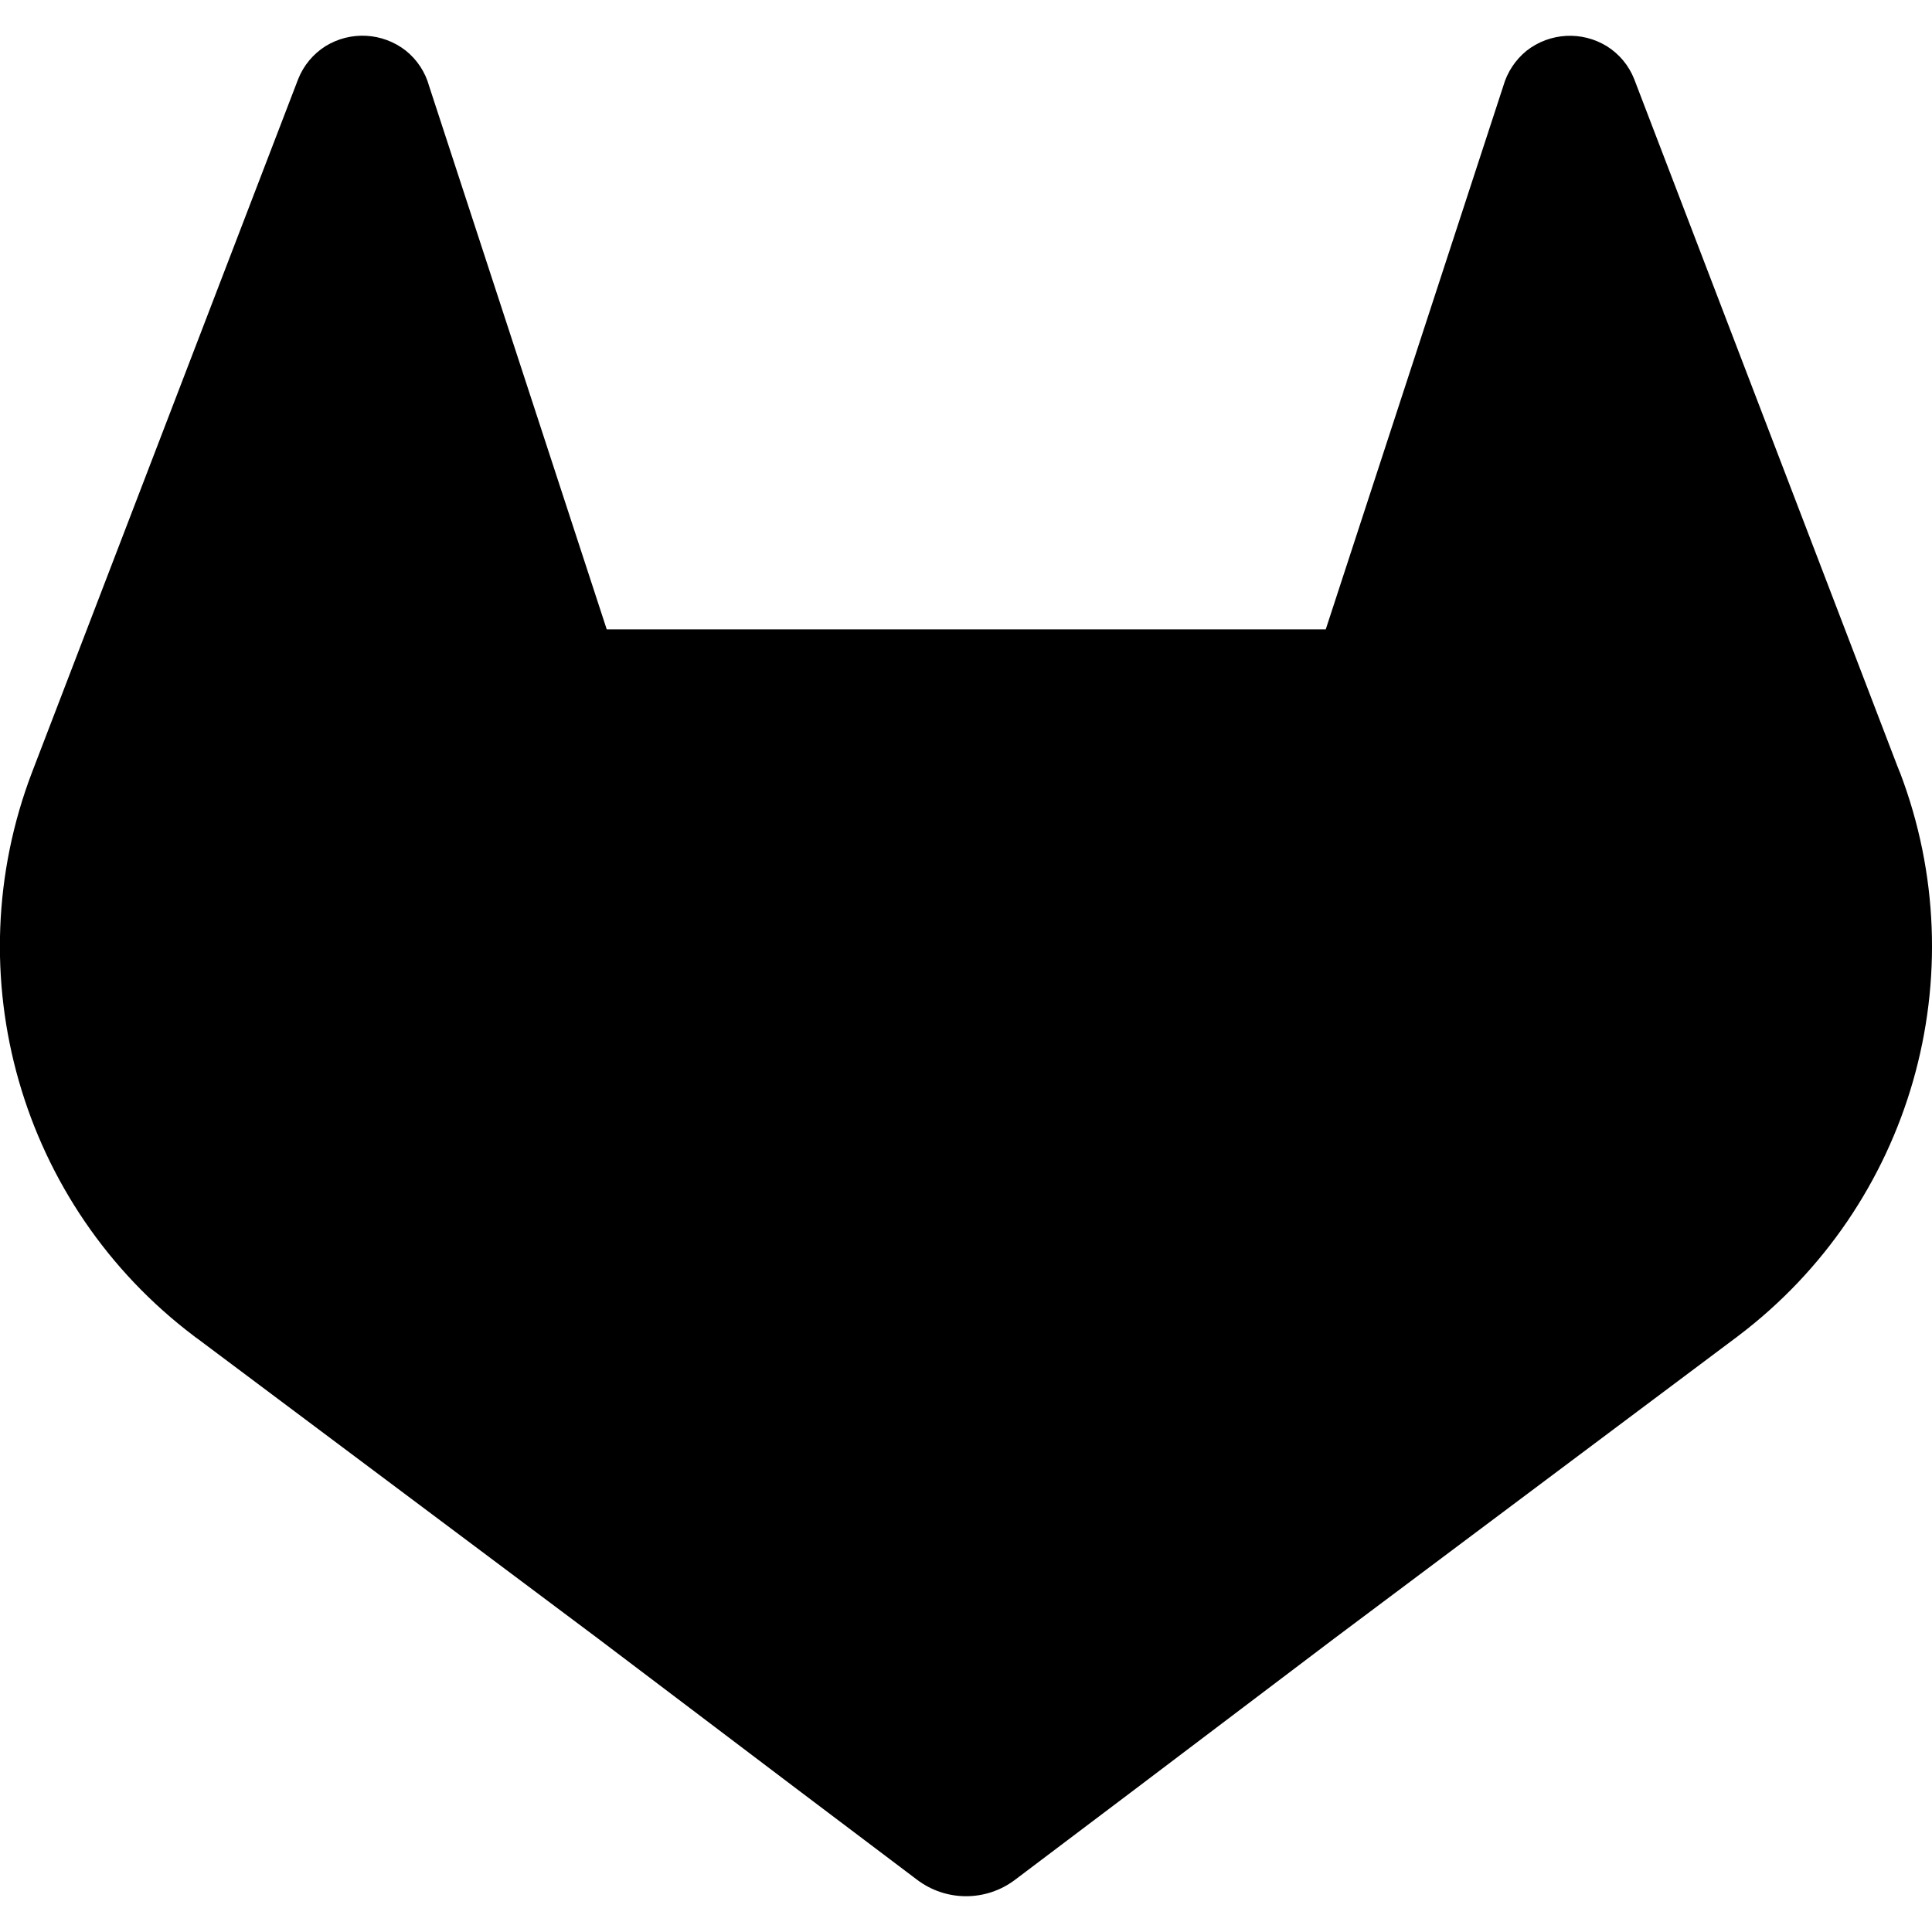
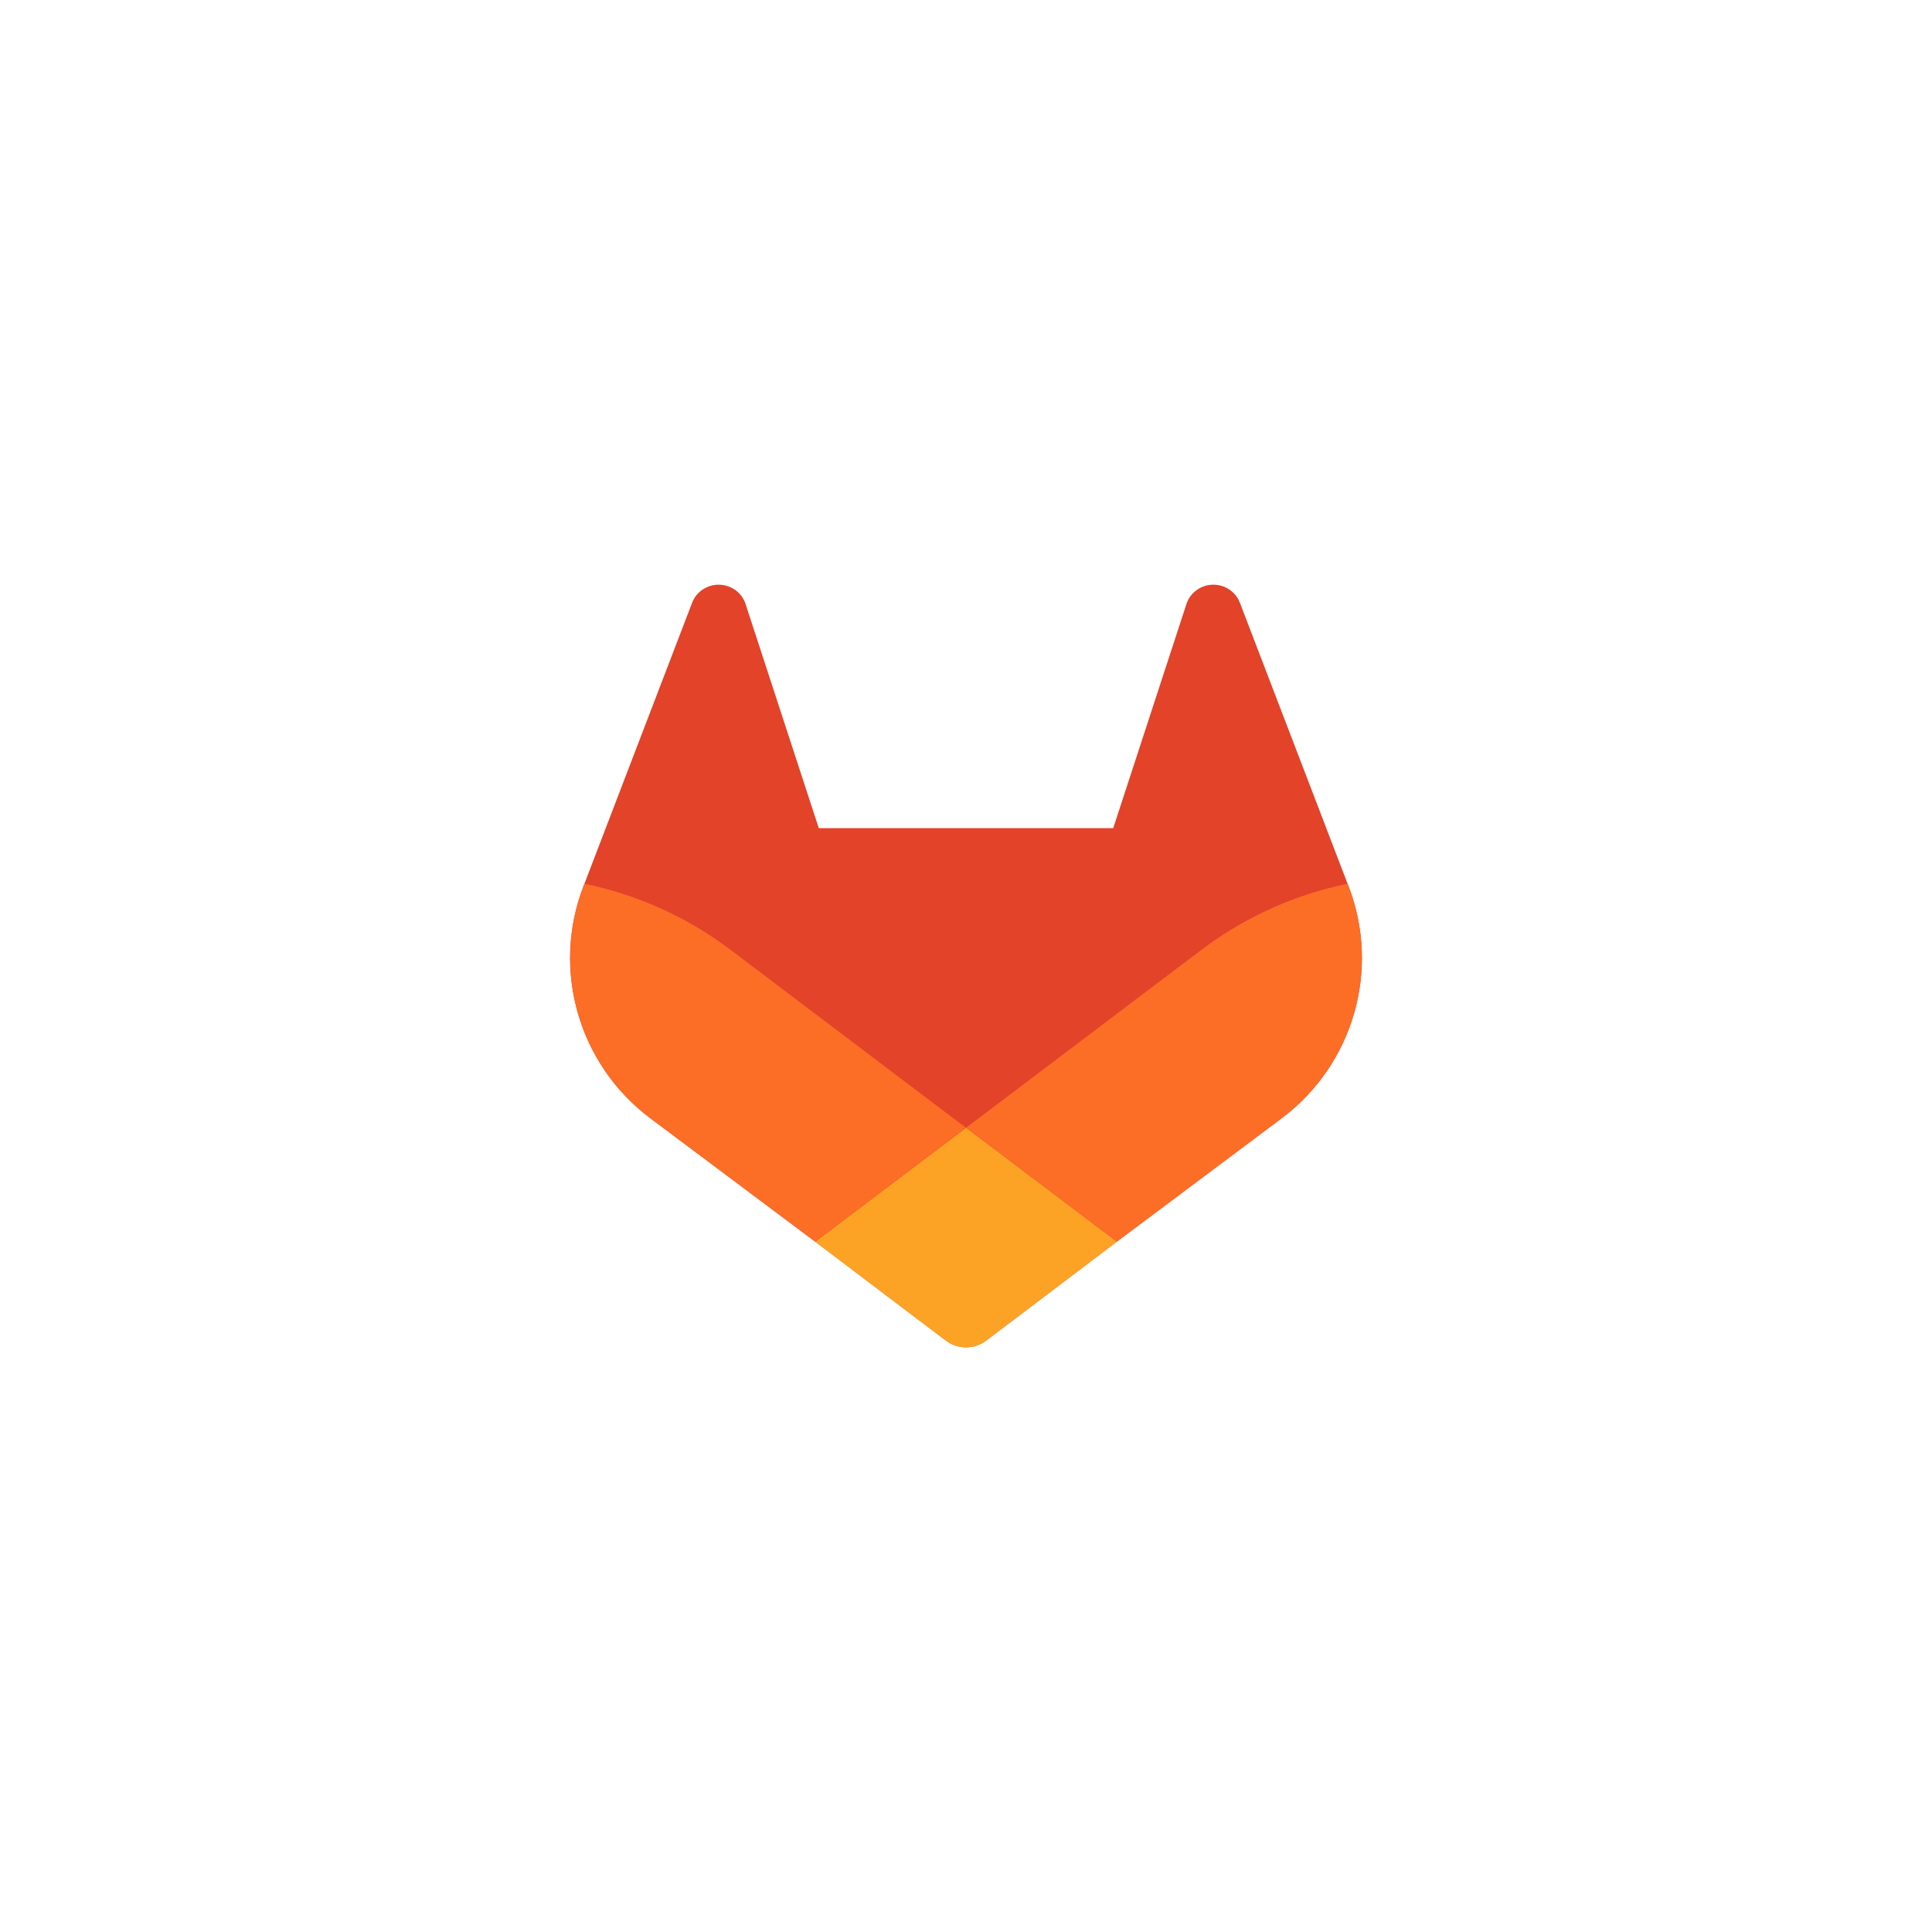
- <svg xmlns="http://www.w3.org/2000/svg" role="img" viewBox="0 0 24 24">
-   <path d="m23.6 9.593-.034-.086L20.3.981a.851.851 0 0 0-.336-.405.875.875 0 0 0-1.0.054.875.875 0 0 0-.29.44l-2.205 6.748H7.537l-2.206-6.748a.857.857 0 0 0-.29-.441.875.875 0 0 0-1-.054.859.859 0 0 0-.336.405L.433 9.502l-.033.086a6.066 6.066 0 0 0 2.012 7.011l.011.009.03.021 4.976 3.726 2.462 1.863 1.5 1.132a1.008 1.008 0 0 0 1.22 0l1.5-1.132 2.462-1.863 5.006-3.749.013-.01a6.068 6.068 0 0 0 2.009-7.003z" />
+ <svg xmlns="http://www.w3.org/2000/svg" id="Layer_1" data-name="Layer 1" width="380" height="380" viewBox="0 0 380 380">
+   <defs>
+     <style>
+       .cls-1 {
+         fill: #fca326;
+       }
+ 
+       .cls-2 {
+         fill: #fc6d26;
+       }
+ 
+       .cls-3 {
+         fill: #e24329;
+       }
+     </style>
+   </defs>
+   <path class="cls-3" d="M265.264,174.372l-.213-.558-21.199-55.309c-.424-1.084-1.185-1.996-2.177-2.627-.988-.634-2.147-.933-3.323-.87-1.169.062-2.292.489-3.208,1.218-.91.736-1.566,1.73-1.875,2.853l-14.313,43.807h-57.91l-14.313-43.807c-.309-1.123-.965-2.118-1.875-2.853-.916-.729-2.039-1.156-3.208-1.218-1.175-.062-2.335.236-3.323.87-.992.63-1.753,1.543-2.177,2.627l-21.199,55.312-.213.555c-6.282,16.385-.929,34.908,13.059,45.488.026.016.049.036.076.056l.187.141,32.291,24.174,15.972,12.09,9.72,7.349c2.341,1.773,5.579,1.773,7.92,0l9.719-7.349,15.968-12.09,32.481-24.315c.03-.023.056-.043.085-.066,13.978-10.58,19.327-29.096,13.049-45.478Z" />
+   <path class="cls-2" d="M265.264,174.372l-.213-.558c-10.517,2.161-20.204,6.61-28.498,12.816-.135.099-25.205,19.058-46.552,35.197,15.85,11.985,29.648,22.404,29.648,22.404l32.481-24.315c.03-.023.056-.043.085-.066,13.978-10.58,19.327-29.096,13.049-45.478Z" />
+   <path class="cls-1" d="M160.35,244.231l15.972,12.09,9.72,7.349c2.341,1.773,5.579,1.773,7.92,0l9.719-7.349,15.968-12.09s-13.798-10.419-29.648-22.404c-15.853,11.985-29.651,22.404-29.651,22.404Z" />
+   <path class="cls-2" d="M143.446,186.63c-8.291-6.203-17.974-10.655-28.495-12.813l-.213.555c-6.282,16.385-.929,34.908,13.059,45.488.026.016.049.036.076.056l.187.141,32.291,24.174s13.798-10.419,29.651-22.404c-21.347-16.139-46.42-35.098-46.555-35.197Z" />
</svg>
